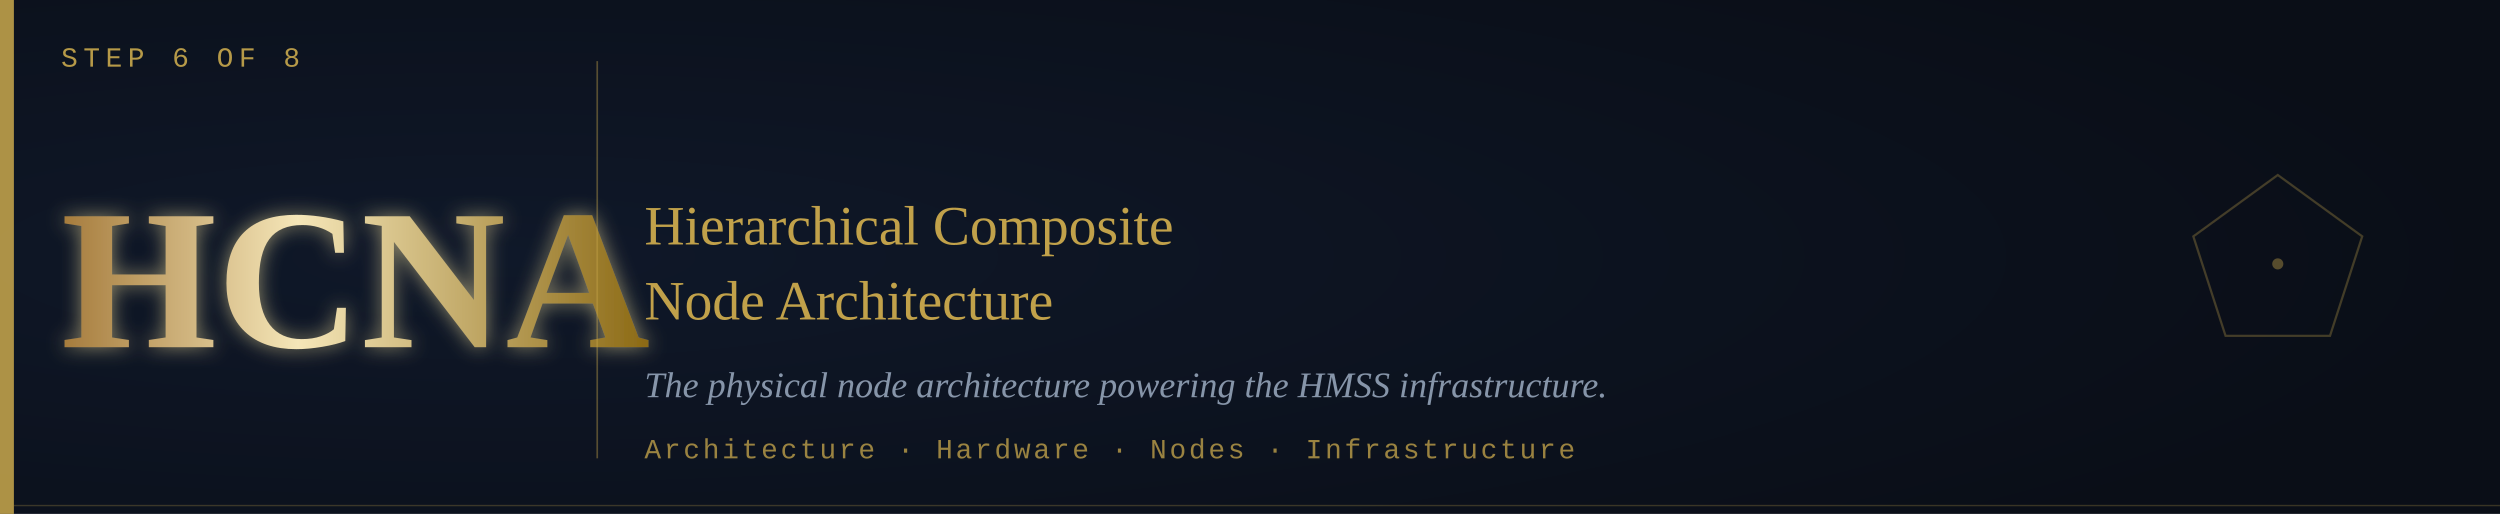
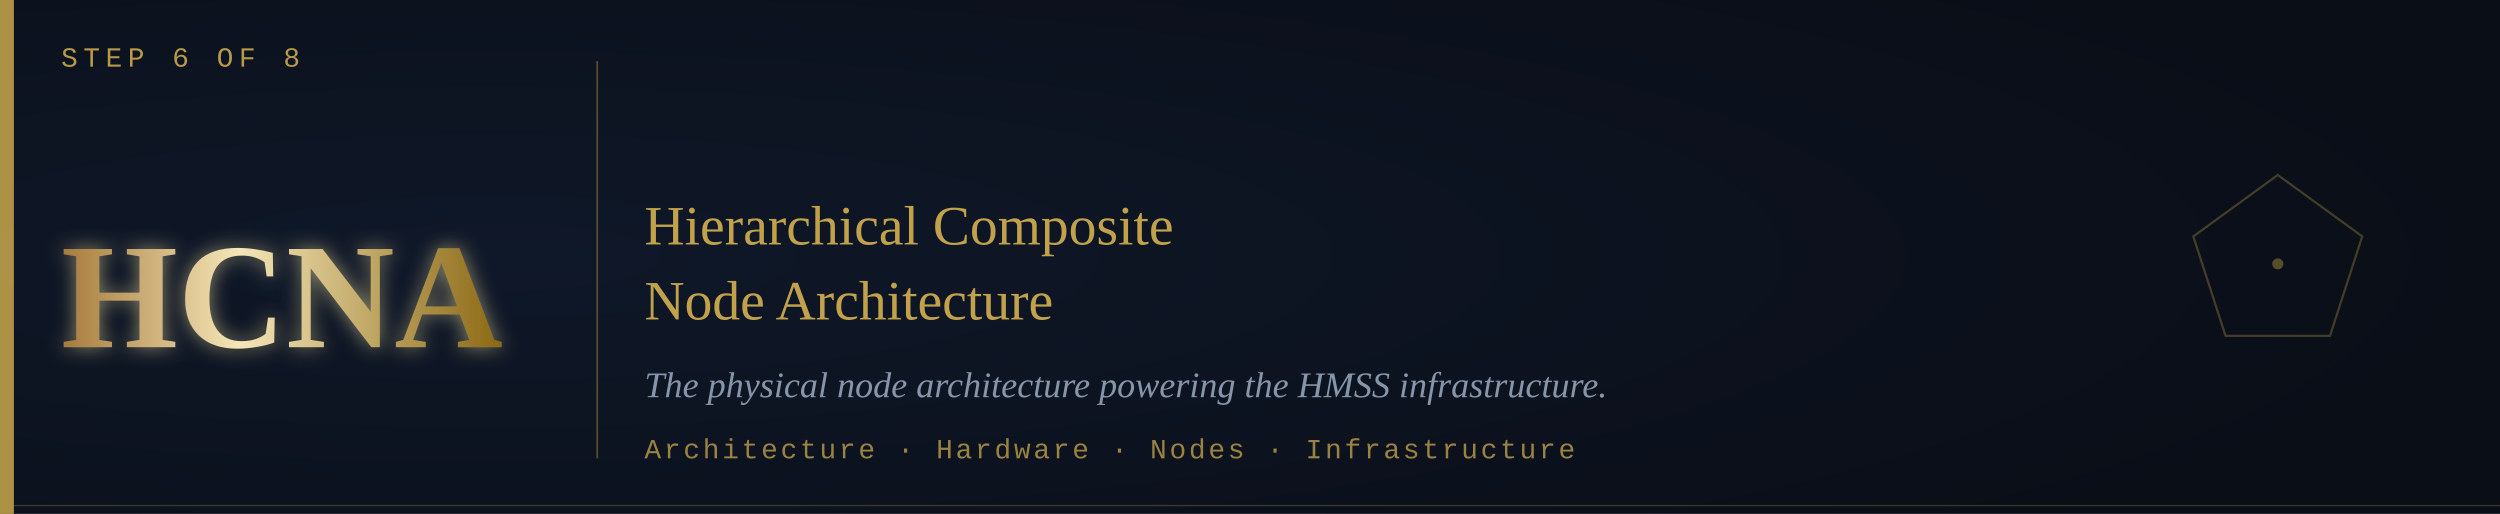
<svg xmlns="http://www.w3.org/2000/svg" viewBox="0 0 900 185" width="900" height="185">
  <defs>
    <radialGradient id="bg" cx="20%" cy="50%" r="80%">
      <stop offset="0%" stop-color="#0F1829" />
      <stop offset="100%" stop-color="#0A0E17" />
    </radialGradient>
    <filter id="tg" x="-40%" y="-40%" width="180%" height="180%">
      <feGaussianBlur in="SourceGraphic" stdDeviation="4" result="b" />
      <feColorMatrix in="b" type="matrix" values="0 0 0 0 0.24 0 0 0 0 0.55 0 0 0 0 0.55 0 0 0 0.7 0" result="tb" />
      <feMerge>
        <feMergeNode in="tb" />
        <feMergeNode in="SourceGraphic" />
      </feMerge>
    </filter>
    <filter id="gg" x="-30%" y="-30%" width="160%" height="160%">
      <feGaussianBlur in="SourceGraphic" stdDeviation="3.5" result="b" />
      <feColorMatrix in="b" type="matrix" values="0 0 0 0 0.79 0 0 0 0 0.66 0 0 0 0 0.30 0 0 0 0.6 0" result="gb" />
      <feMerge>
        <feMergeNode in="gb" />
        <feMergeNode in="SourceGraphic" />
      </feMerge>
    </filter>
    <linearGradient id="gt" x1="0" y1="0" x2="1" y2="0">
      <stop offset="0%" stop-color="#A67C3D" />
      <stop offset="40%" stop-color="#F5E6B8" />
      <stop offset="100%" stop-color="#8B6914" />
    </linearGradient>
  </defs>
  <rect width="900" height="185" fill="url(#bg)" />
  <rect x="0" y="0" width="5" height="185" fill="#C9A84C" opacity="0.85" />
  <line x1="5" y1="182" x2="900" y2="182" stroke="#C9A84C" stroke-width="0.5" opacity="0.25" />
  <text x="22" y="24" font-family="'Courier New',monospace" font-size="10" fill="#C9A84C" letter-spacing="2" opacity="0.9">STEP 6 OF 8</text>
-   <text x="22" y="125" font-family="Georgia,'Times New Roman',serif" font-size="72" font-weight="bold" fill="url(#gt)" filter="url(#gg)">HCNA</text>
+   <text x="22" y="125" font-family="Georgia,'Times New Roman',serif" font-size="54" font-weight="bold" fill="url(#gt)" filter="url(#gg)">HCNA</text>
  <line x1="215" y1="22" x2="215" y2="165" stroke="#C9A84C" stroke-width="0.6" opacity="0.4" />
  <text x="232" y="88" font-family="Georgia,'Times New Roman',serif" font-size="20" fill="#C9A84C" opacity="0.95">Hierarchical Composite</text>
  <text x="232" y="115" font-family="Georgia,'Times New Roman',serif" font-size="20" fill="#C9A84C" opacity="0.95">Node Architecture</text>
  <text x="232" y="143" font-family="Georgia,'Times New Roman',serif" font-size="13" font-style="italic" fill="#94A3B8" opacity="0.9">The physical node architecture powering the HMSS infrastructure.</text>
  <text x="232" y="165" font-family="'Courier New',monospace" font-size="10" fill="#C9A84C" letter-spacing="1" opacity="0.75">Architecture · Hardware · Nodes · Infrastructure</text>
  <polygon points="820,63 850.4,85.1 838.8,120.9 801.2,120.9 789.6,85.1" fill="none" stroke="#C9A84C" stroke-width="0.8" opacity="0.3" />
  <circle cx="820" cy="95" r="2" fill="#C9A84C" opacity="0.4" />
</svg>
